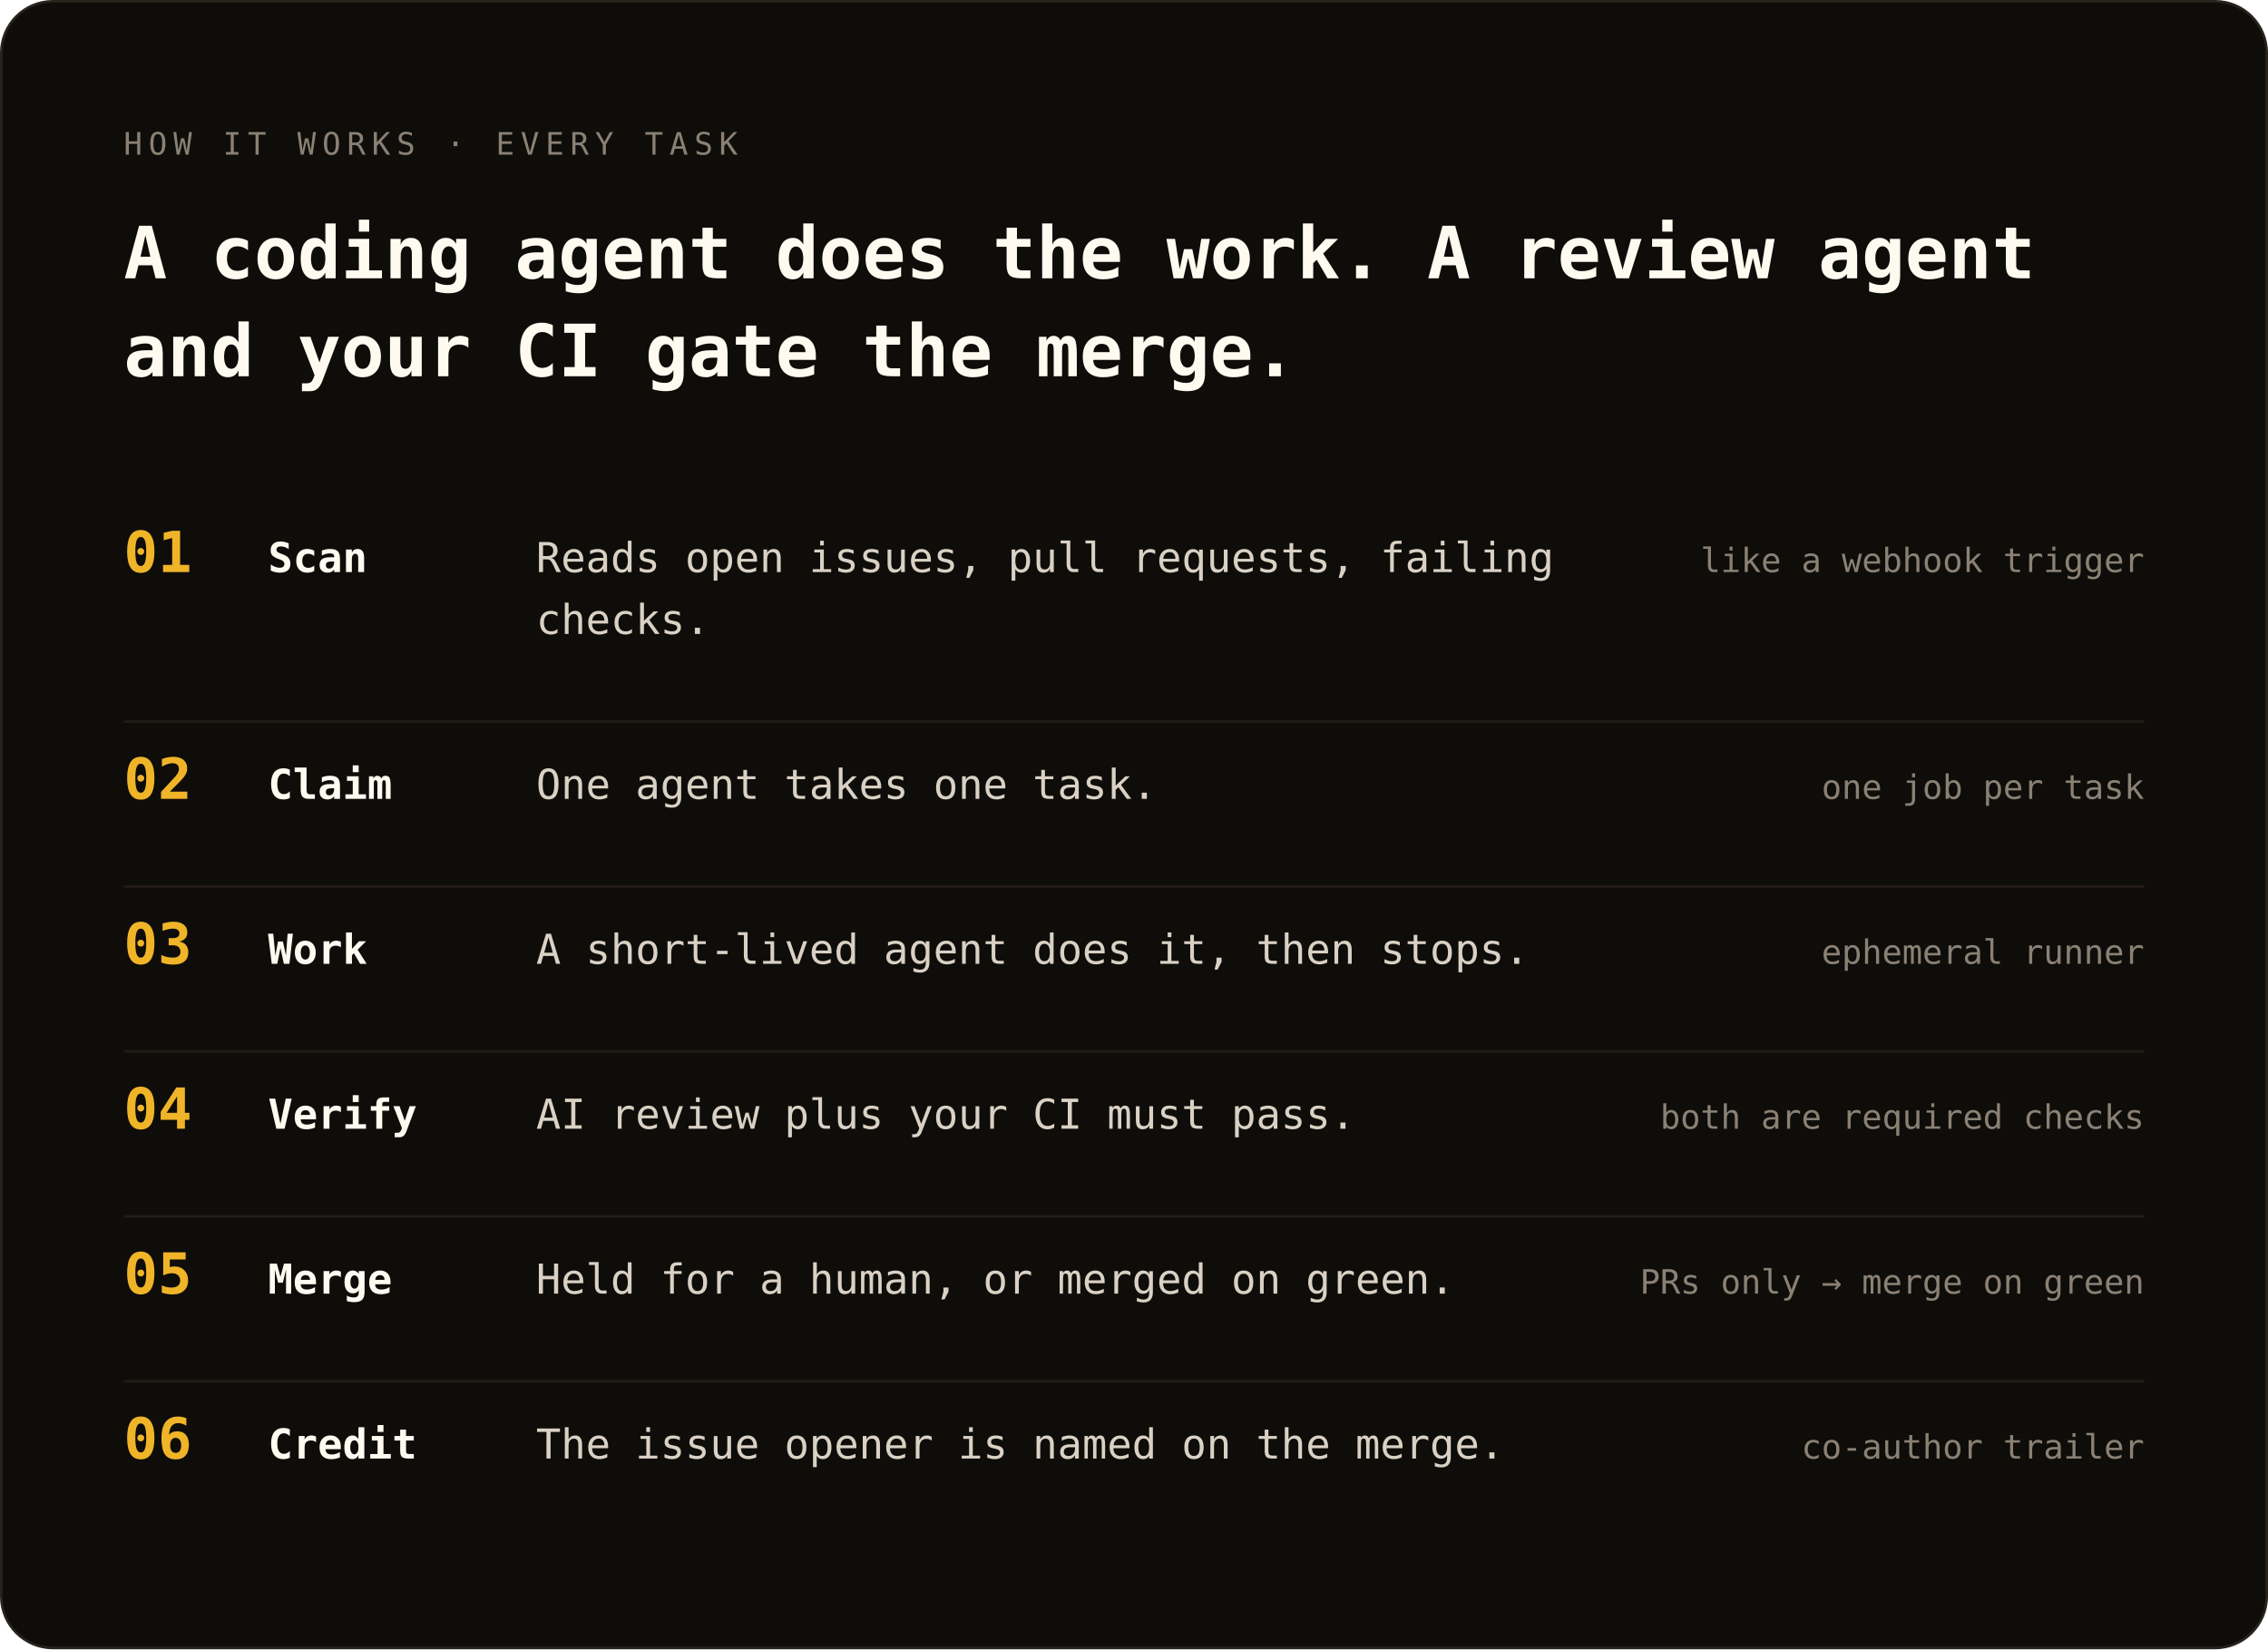
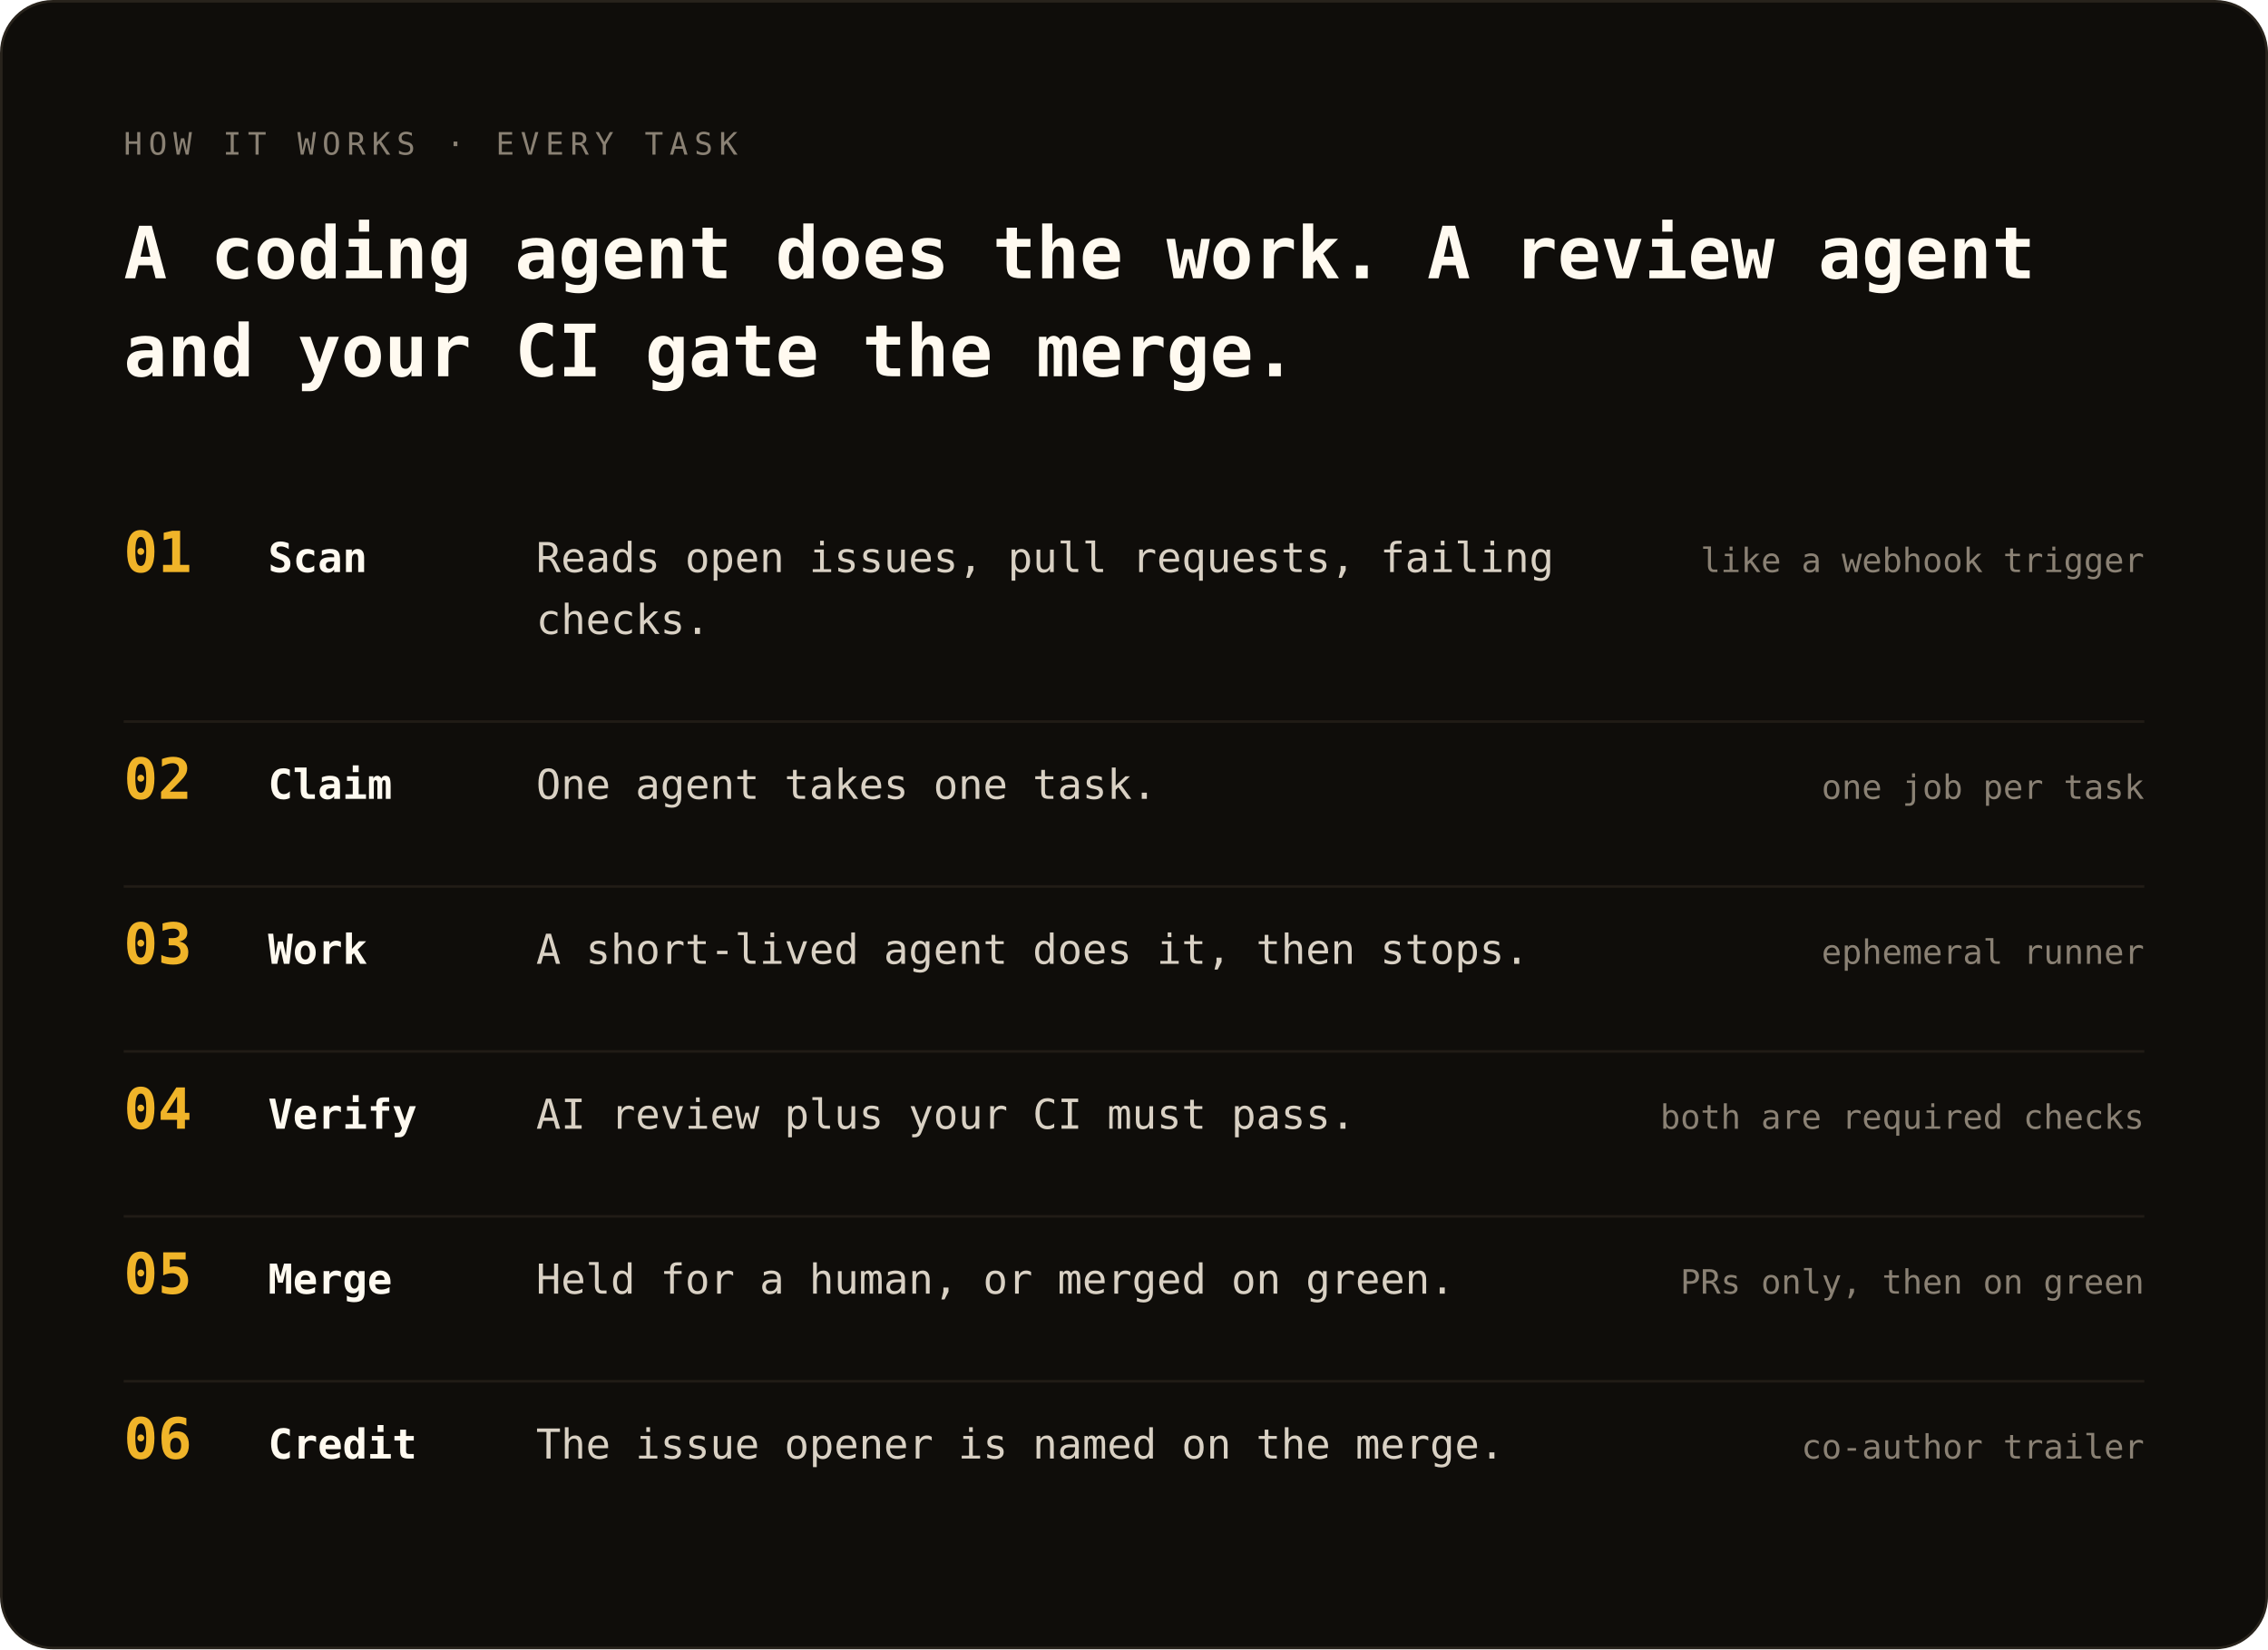
- <svg xmlns="http://www.w3.org/2000/svg" width="1760" height="1280" viewBox="0 0 880 640" role="img" aria-label="How Hive works: scan, claim, work, verify, merge, credit" font-family="'IBM Plex Mono', 'JetBrains Mono', ui-monospace, SFMono-Regular, Menlo, Consolas, monospace">
+ <svg xmlns="http://www.w3.org/2000/svg" width="1760" height="1280" viewBox="0 0 880 640" role="img" aria-label="How Hive works, from scan to credit." font-family="'IBM Plex Mono', 'JetBrains Mono', ui-monospace, SFMono-Regular, Menlo, Consolas, monospace">
  <rect x="0.5" y="0.5" width="879" height="639" rx="20" fill="#0f0d0a" stroke="#28231c" />
  <text x="48" y="60" fill="#8a8174" font-size="12" font-weight="500" letter-spacing="2.4">HOW IT WORKS · EVERY TASK</text>
  <text x="48" y="108" fill="#fffaf0" font-size="28" font-weight="700">A coding agent does the work. A review agent</text>
  <text x="48" y="146" fill="#fffaf0" font-size="28" font-weight="700">and your CI gate the merge.</text>
  <text x="48" y="222" fill="#f0b429" font-size="22" font-weight="700">01</text>
  <text x="104" y="222" fill="#fffaf0" font-size="16" font-weight="700">Scan</text>
  <text x="208" y="222" fill="#d9d1c4" font-size="16">Reads open issues, pull requests, failing</text>
  <text x="208" y="246" fill="#d9d1c4" font-size="16">checks.</text>
  <text x="832" y="222" fill="#8a8174" font-size="13" text-anchor="end">like a webhook trigger</text>
  <line x1="48" y1="280" x2="832" y2="280" stroke="#211c16" />
  <text x="48" y="310" fill="#f0b429" font-size="22" font-weight="700">02</text>
  <text x="104" y="310" fill="#fffaf0" font-size="16" font-weight="700">Claim</text>
  <text x="208" y="310" fill="#d9d1c4" font-size="16">One agent takes one task.</text>
  <text x="832" y="310" fill="#8a8174" font-size="13" text-anchor="end">one job per task</text>
  <line x1="48" y1="344" x2="832" y2="344" stroke="#211c16" />
  <text x="48" y="374" fill="#f0b429" font-size="22" font-weight="700">03</text>
  <text x="104" y="374" fill="#fffaf0" font-size="16" font-weight="700">Work</text>
  <text x="208" y="374" fill="#d9d1c4" font-size="16">A short-lived agent does it, then stops.</text>
  <text x="832" y="374" fill="#8a8174" font-size="13" text-anchor="end">ephemeral runner</text>
  <line x1="48" y1="408" x2="832" y2="408" stroke="#211c16" />
  <text x="48" y="438" fill="#f0b429" font-size="22" font-weight="700">04</text>
  <text x="104" y="438" fill="#fffaf0" font-size="16" font-weight="700">Verify</text>
  <text x="208" y="438" fill="#d9d1c4" font-size="16">AI review plus your CI must pass.</text>
  <text x="832" y="438" fill="#8a8174" font-size="13" text-anchor="end">both are required checks</text>
  <line x1="48" y1="472" x2="832" y2="472" stroke="#211c16" />
  <text x="48" y="502" fill="#f0b429" font-size="22" font-weight="700">05</text>
  <text x="104" y="502" fill="#fffaf0" font-size="16" font-weight="700">Merge</text>
  <text x="208" y="502" fill="#d9d1c4" font-size="16">Held for a human, or merged on green.</text>
-   <text x="832" y="502" fill="#8a8174" font-size="13" text-anchor="end">PRs only → merge on green</text>
+   <text x="832" y="502" fill="#8a8174" font-size="13" text-anchor="end">PRs only, then on green</text>
  <line x1="48" y1="536" x2="832" y2="536" stroke="#211c16" />
  <text x="48" y="566" fill="#f0b429" font-size="22" font-weight="700">06</text>
  <text x="104" y="566" fill="#fffaf0" font-size="16" font-weight="700">Credit</text>
  <text x="208" y="566" fill="#d9d1c4" font-size="16">The issue opener is named on the merge.</text>
  <text x="832" y="566" fill="#8a8174" font-size="13" text-anchor="end">co-author trailer</text>
</svg>
